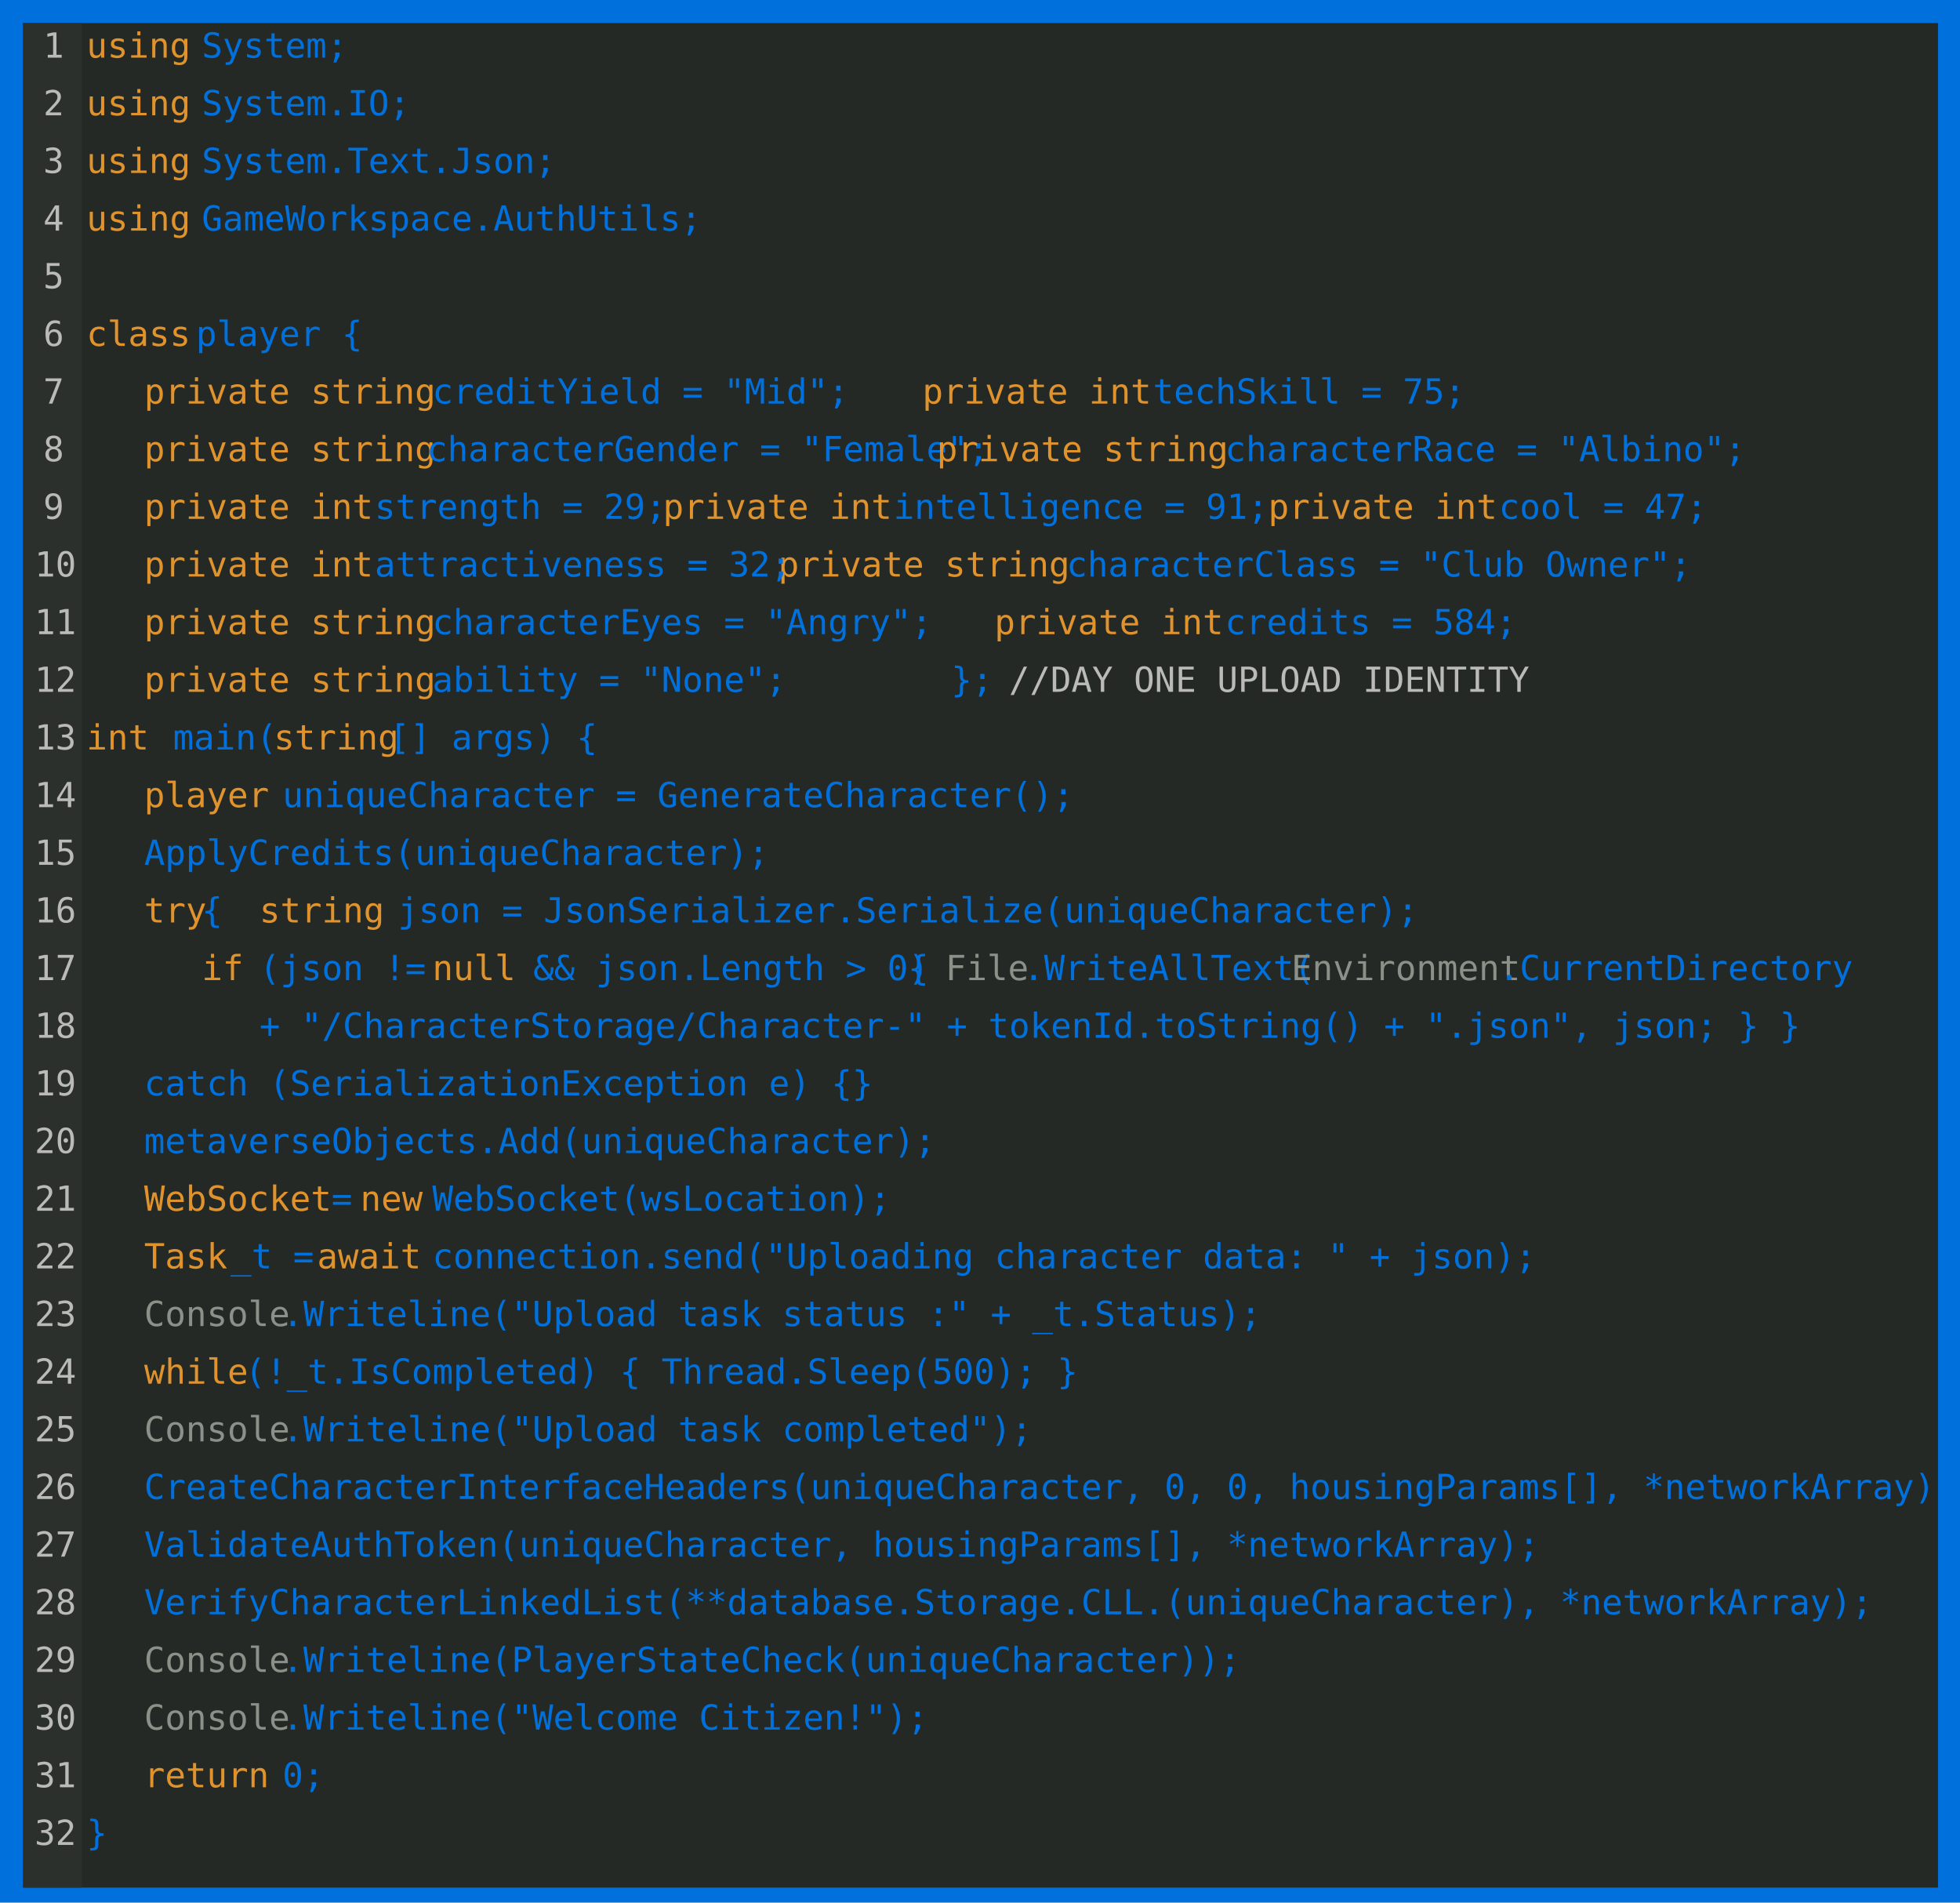
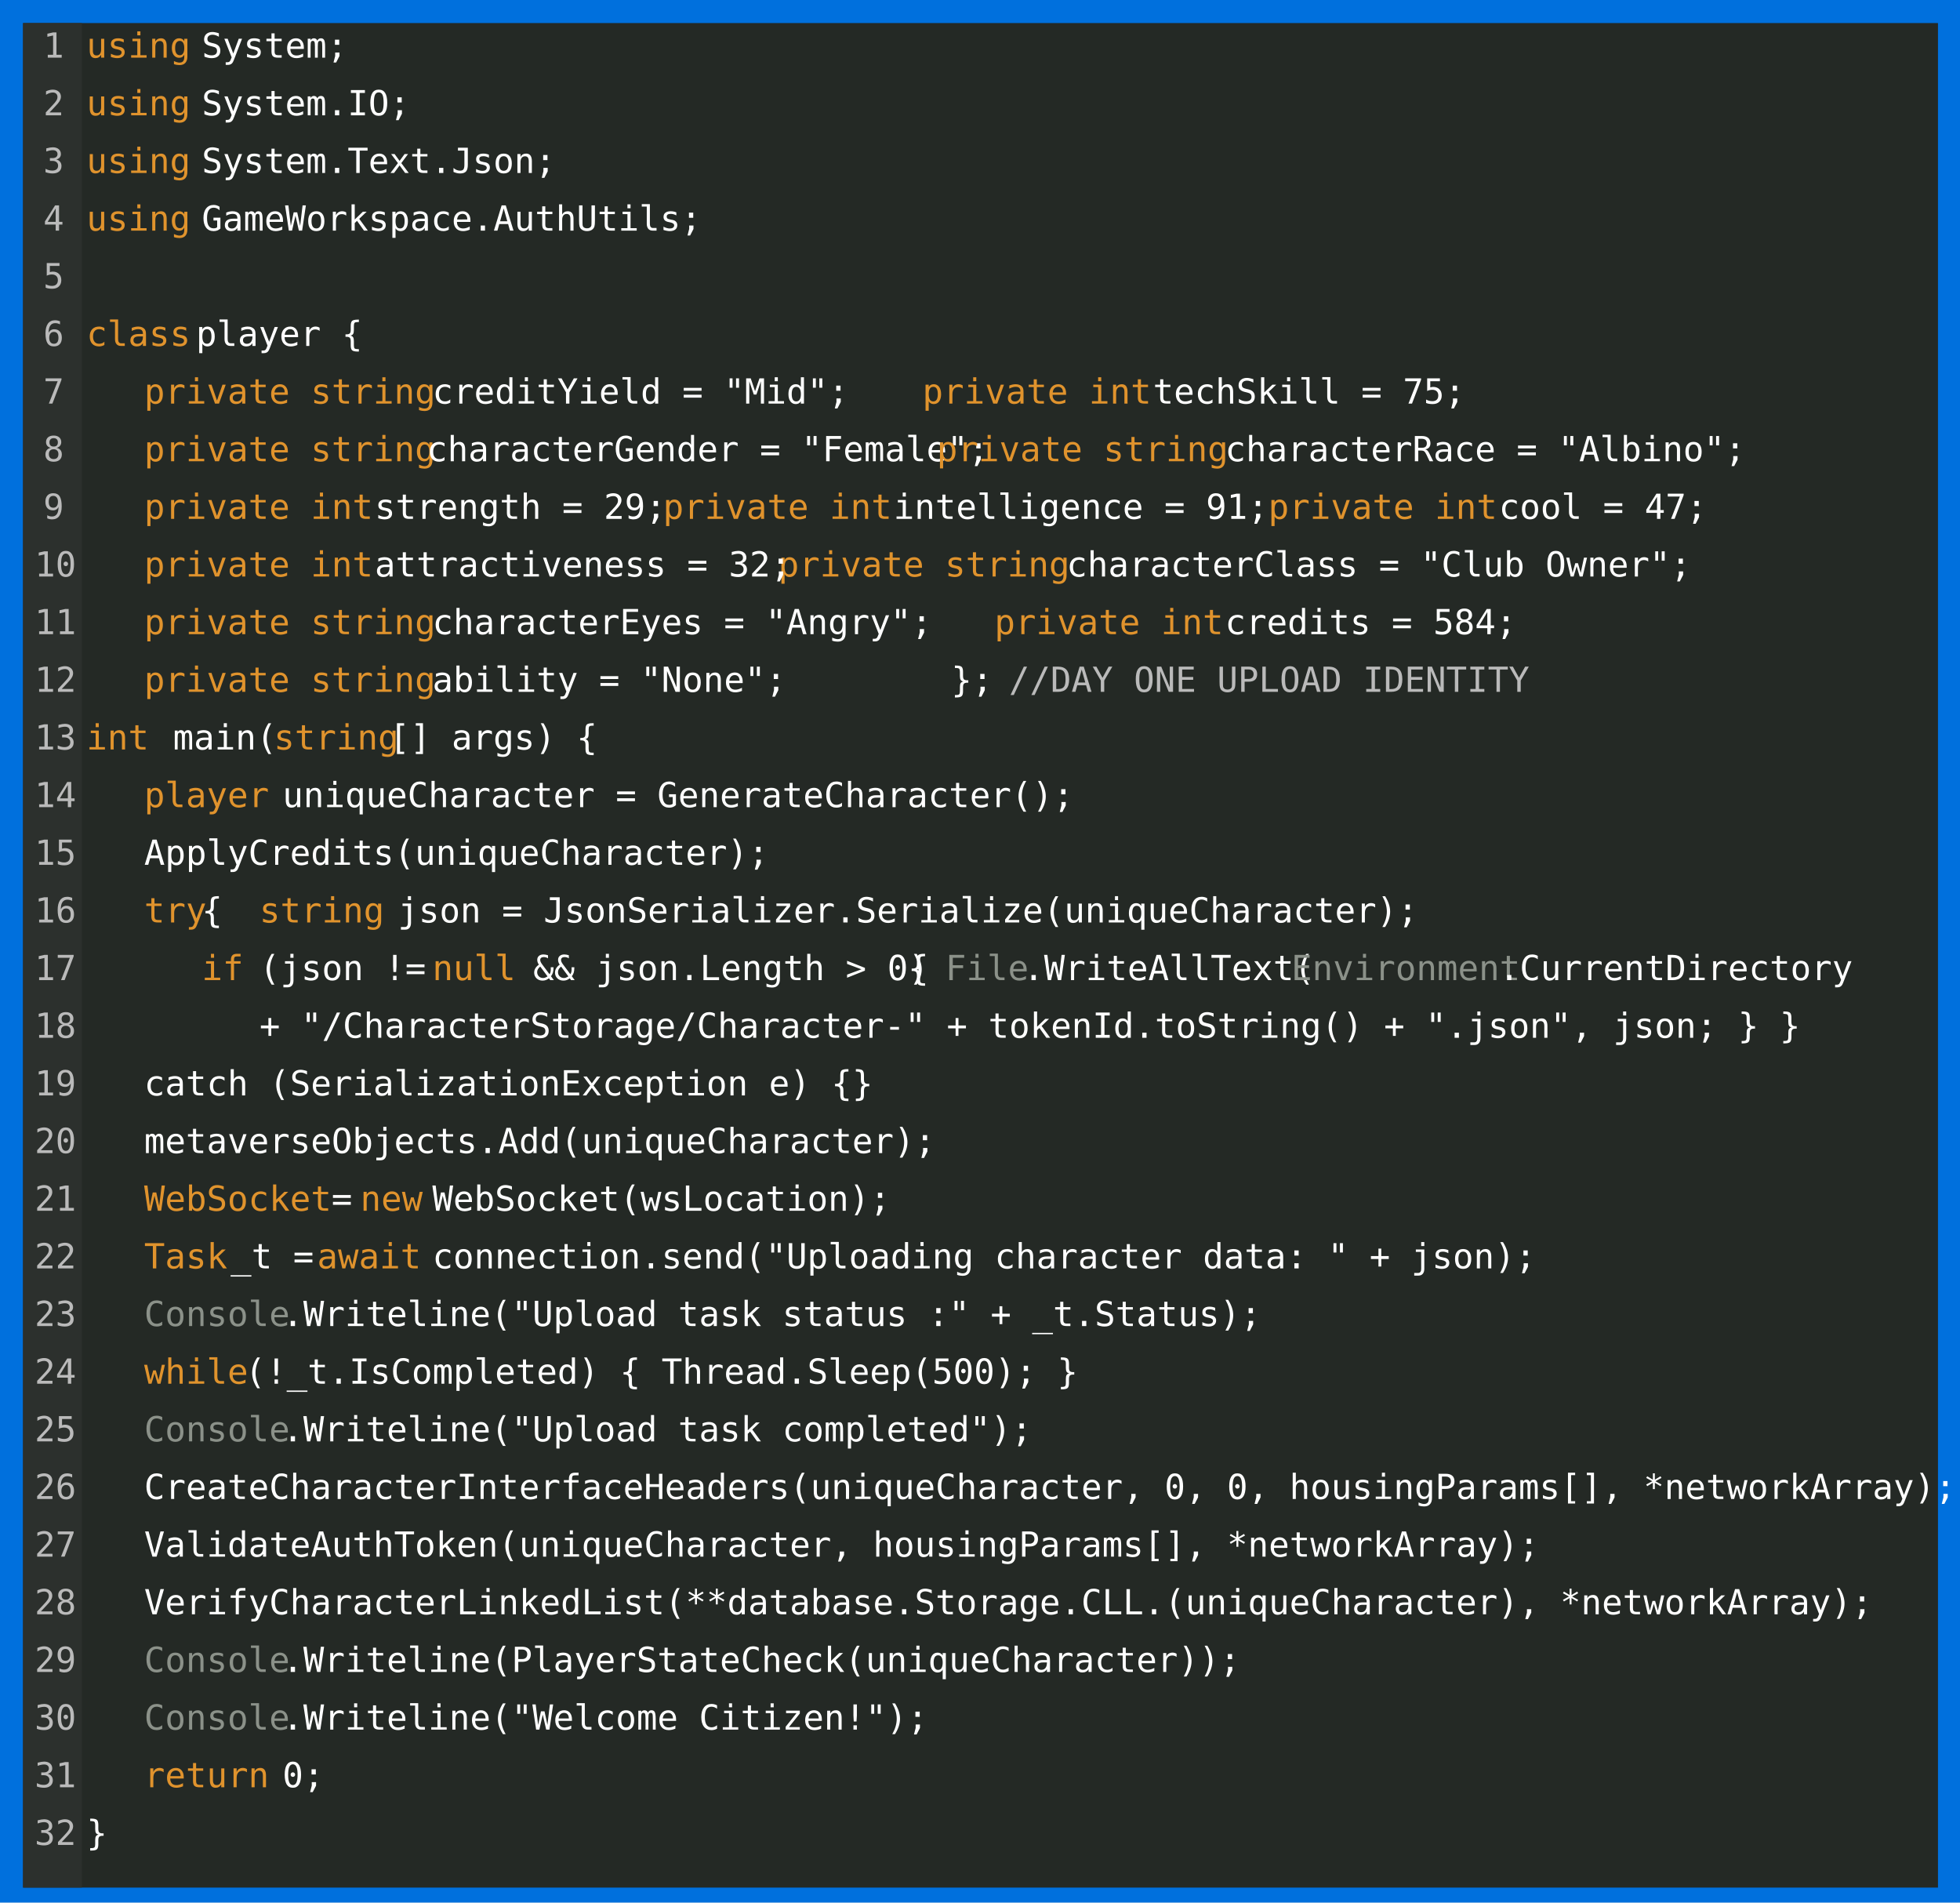
<svg xmlns="http://www.w3.org/2000/svg" preserveAspectRatio="xMinYMin meet" viewBox="0 0 680 660">
  <style>.lineCount { fill: #BABABA; font-family: consolas; font-size: 12px; }</style>
  <style>.global { fill: #8B9189; font-family: consolas; font-size: 12px; }</style>
  <style>.keyword { fill: #e0932d; font-family: consolas; font-size: 12px; }</style>
-   <style>.base { fill: #0070dd; font-family: consolas; font-size: 12px; }</style>
+   <style>.base { fill: white; font-family: consolas; font-size: 12px; }</style>
  <rect width="100%" height="100%" fill="#0070dd" />
  <rect x="8" y="8" width="97.7%" height="98%" fill="#242925" />
  <rect x="8" y="8" width="3%" height="98%" fill="#2c302d" />
  <text x="15" y="20" class="lineCount">1</text>
  <text x="15" y="40" class="lineCount">2</text>
  <text x="15" y="60" class="lineCount">3</text>
  <text x="15" y="80" class="lineCount">4</text>
  <text x="15" y="100" class="lineCount">5</text>
  <text x="15" y="120" class="lineCount">6</text>
  <text x="15" y="140" class="lineCount">7</text>
  <text x="15" y="160" class="lineCount">8</text>
  <text x="15" y="180" class="lineCount">9</text>
  <text x="12" y="200" class="lineCount">10</text>
  <text x="12" y="220" class="lineCount">11</text>
  <text x="12" y="240" class="lineCount">12</text>
  <text x="12" y="260" class="lineCount">13</text>
  <text x="12" y="280" class="lineCount">14</text>
  <text x="12" y="300" class="lineCount">15</text>
  <text x="12" y="320" class="lineCount">16</text>
  <text x="12" y="340" class="lineCount">17</text>
  <text x="12" y="360" class="lineCount">18</text>
  <text x="12" y="380" class="lineCount">19</text>
  <text x="12" y="400" class="lineCount">20</text>
  <text x="12" y="420" class="lineCount">21</text>
  <text x="12" y="440" class="lineCount">22</text>
  <text x="12" y="460" class="lineCount">23</text>
  <text x="12" y="480" class="lineCount">24</text>
  <text x="12" y="500" class="lineCount">25</text>
  <text x="12" y="520" class="lineCount">26</text>
  <text x="12" y="540" class="lineCount">27</text>
  <text x="12" y="560" class="lineCount">28</text>
  <text x="12" y="580" class="lineCount">29</text>
  <text x="12" y="600" class="lineCount">30</text>
  <text x="12" y="620" class="lineCount">31</text>
  <text x="12" y="640" class="lineCount">32</text>
  <text x="30" y="20" class="keyword">using</text>
  <text x="70" y="20" class="base">System;</text>
  <text x="30" y="40" class="keyword">using</text>
  <text x="70" y="40" class="base">System.IO;</text>
  <text x="30" y="60" class="keyword">using</text>
  <text x="70" y="60" class="base">System.Text.Json;</text>
  <text x="30" y="80" class="keyword">using</text>
  <text x="70" y="80" class="base">GameWorkspace.AuthUtils;</text>
  <text x="30" y="120" class="keyword">class</text>
  <text x="68" y="120" class="base">player {</text>
  <text x="270" y="200" class="keyword">private string</text>
  <text x="370" y="200" class="base">characterClass = "Club Owner";</text>
  <text x="50" y="160" class="keyword">private string</text>
  <text x="148" y="160" class="base">characterGender = "Female";</text>
  <text x="325" y="160" class="keyword">private string</text>
  <text x="425" y="160" class="base">characterRace = "Albino";</text>
  <text x="50" y="180" class="keyword">private int</text>
  <text x="130" y="180" class="base">strength = 29;</text>
  <text x="230" y="180" class="keyword">private int</text>
  <text x="310" y="180" class="base">intelligence = 91;</text>
  <text x="50" y="200" class="keyword">private int</text>
  <text x="130" y="200" class="base">attractiveness = 32;</text>
  <text x="320" y="140" class="keyword">private int</text>
  <text x="400" y="140" class="base">techSkill = 75;</text>
  <text x="440" y="180" class="keyword">private int</text>
  <text x="520" y="180" class="base">cool = 47;</text>
  <text x="345" y="220" class="keyword">private int</text>
  <text x="425" y="220" class="base">credits = 584;</text>
  <text x="50" y="220" class="keyword">private string</text>
  <text x="150" y="220" class="base">characterEyes = "Angry";</text>
  <text x="50" y="140" class="keyword">private string</text>
  <text x="150" y="140" class="base">creditYield = "Mid";</text>
  <text x="50" y="240" class="keyword">private string</text>
  <text x="150" y="240" class="base">ability = "None";</text>
  <text x="330" y="240" class="base">};</text>
  <text x="350" y="240" class="lineCount">//DAY ONE UPLOAD IDENTITY</text>
  <text x="30" y="260" class="keyword">int</text>
  <text x="60" y="260" class="base">main(</text>
  <text x="95" y="260" class="keyword">string</text>
  <text x="135" y="260" class="base">[] args) {</text>
  <text x="50" y="280" class="keyword">player</text>
  <text x="98" y="280" class="base">uniqueCharacter = GenerateCharacter();</text>
  <text x="50" y="300" class="base">ApplyCredits(uniqueCharacter);</text>
  <text x="50" y="320" class="keyword">try</text>
  <text x="70" y="320" class="base">{</text>
  <text x="90" y="320" class="keyword">string</text>
  <text x="138" y="320" class="base">json = JsonSerializer.Serialize(uniqueCharacter);</text>
  <text x="70" y="340" class="keyword">if</text>
  <text x="90" y="340" class="base">(json !=</text>
  <text x="150" y="340" class="keyword">null</text>
  <text x="185" y="340" class="base">&amp;&amp; json.Length &gt; 0)</text>
  <text x="315" y="340" class="base">{</text>
  <text x="328" y="340" class="global">File</text>
  <text x="355" y="340" class="base">.WriteAllText(</text>
  <text x="448" y="340" class="global">Environment</text>
  <text x="520" y="340" class="base">.CurrentDirectory</text>
  <text x="90" y="360" class="base">+ "/CharacterStorage/Character-" + tokenId.toString() + ".json", json; } }</text>
  <text x="50" y="380" class="base">catch (SerializationException e) {}</text>
  <text x="50" y="400" class="base">metaverseObjects.Add(uniqueCharacter);</text>
  <text x="50" y="420" class="keyword">WebSocket</text>
  <text x="115" y="420" class="base">=</text>
  <text x="125" y="420" class="keyword">new</text>
  <text x="150" y="420" class="base">WebSocket(wsLocation);</text>
  <text x="50" y="440" class="keyword">Task</text>
  <text x="80" y="440" class="base">_t =</text>
  <text x="110" y="440" class="keyword">await</text>
  <text x="150" y="440" class="base">connection.send("Uploading character data: " + json);</text>
  <text x="50" y="460" class="global">Console</text>
  <text x="98" y="460" class="base">.Writeline("Upload task status :" + _t.Status);</text>
  <text x="50" y="480" class="keyword">while</text>
  <text x="85" y="480" class="base">(!_t.IsCompleted) { Thread.Sleep(500); }</text>
  <text x="50" y="500" class="global">Console</text>
  <text x="98" y="500" class="base">.Writeline("Upload task completed");</text>
  <text x="50" y="520" class="base">CreateCharacterInterfaceHeaders(uniqueCharacter, 0, 0, housingParams[], *networkArray);</text>
  <text x="50" y="540" class="base">ValidateAuthToken(uniqueCharacter, housingParams[], *networkArray);</text>
  <text x="50" y="560" class="base">VerifyCharacterLinkedList(**database.Storage.CLL.(uniqueCharacter), *networkArray);</text>
  <text x="50" y="580" class="global">Console</text>
  <text x="98" y="580" class="base">.Writeline(PlayerStateCheck(uniqueCharacter));</text>
  <text x="50" y="600" class="global">Console</text>
  <text x="98" y="600" class="base">.Writeline("Welcome Citizen!");</text>
  <text x="50" y="620" class="keyword">return</text>
  <text x="98" y="620" class="base">0;</text>
  <text x="30" y="640" class="base">}</text>
</svg>
